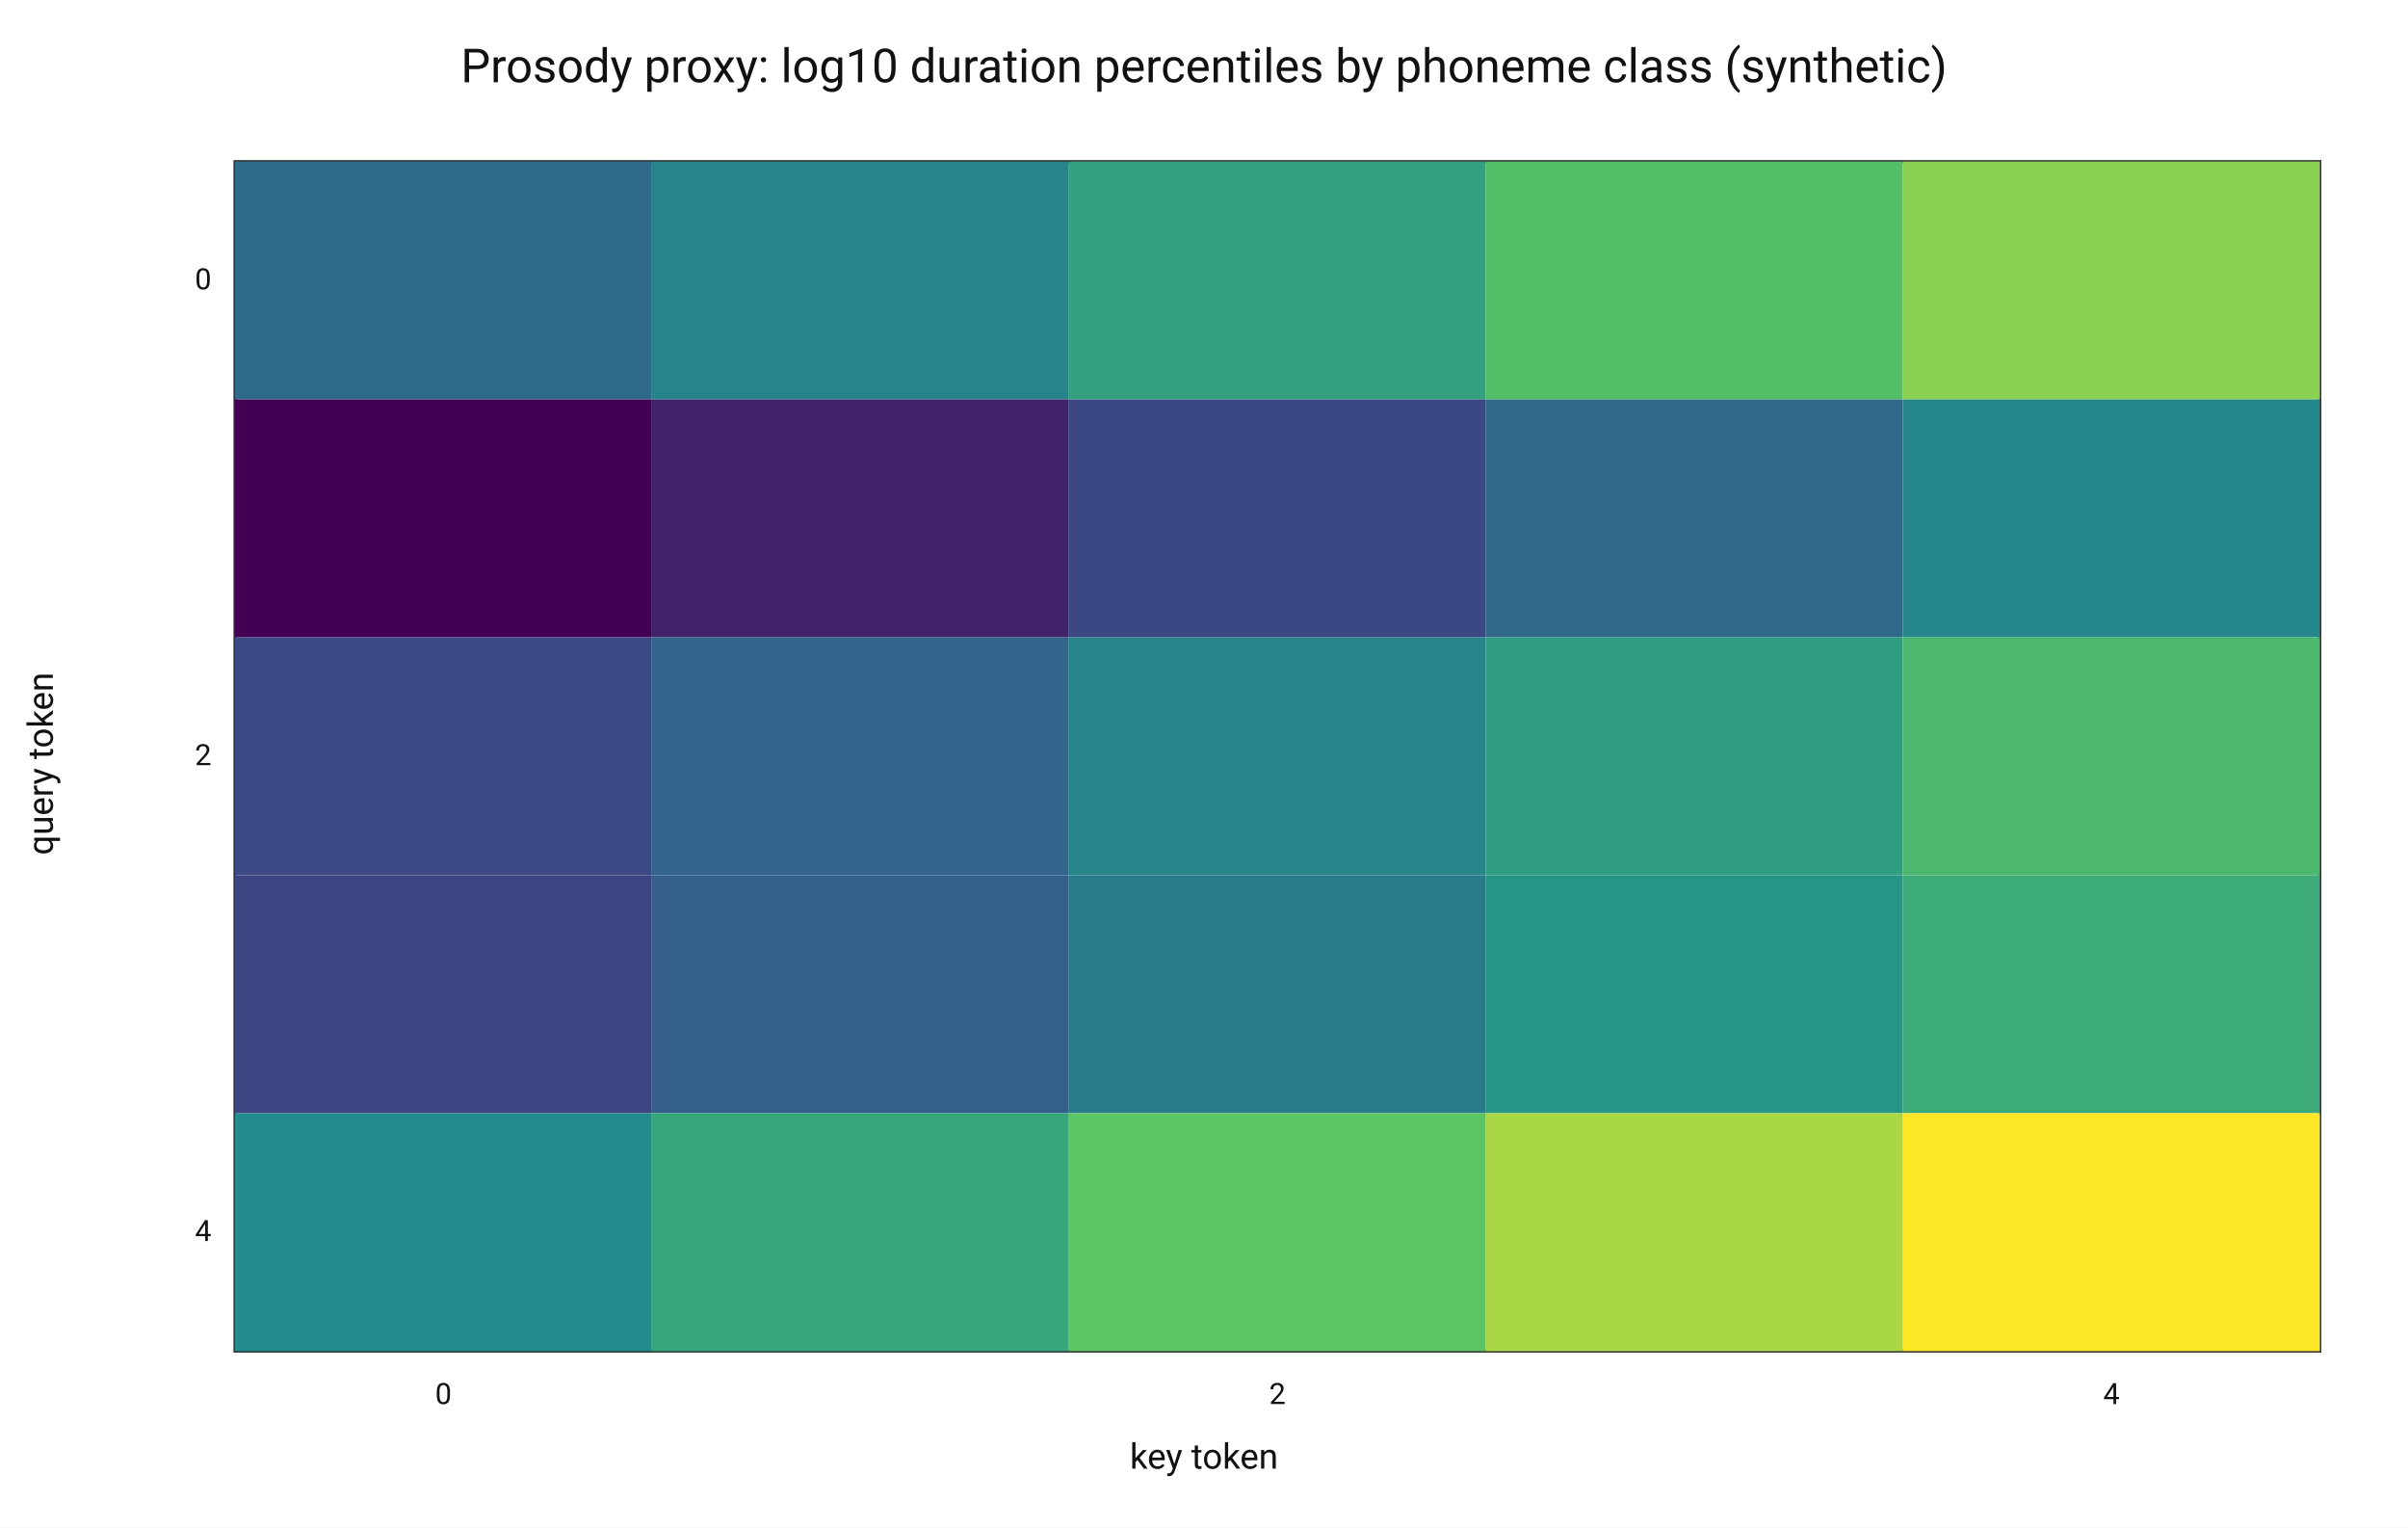
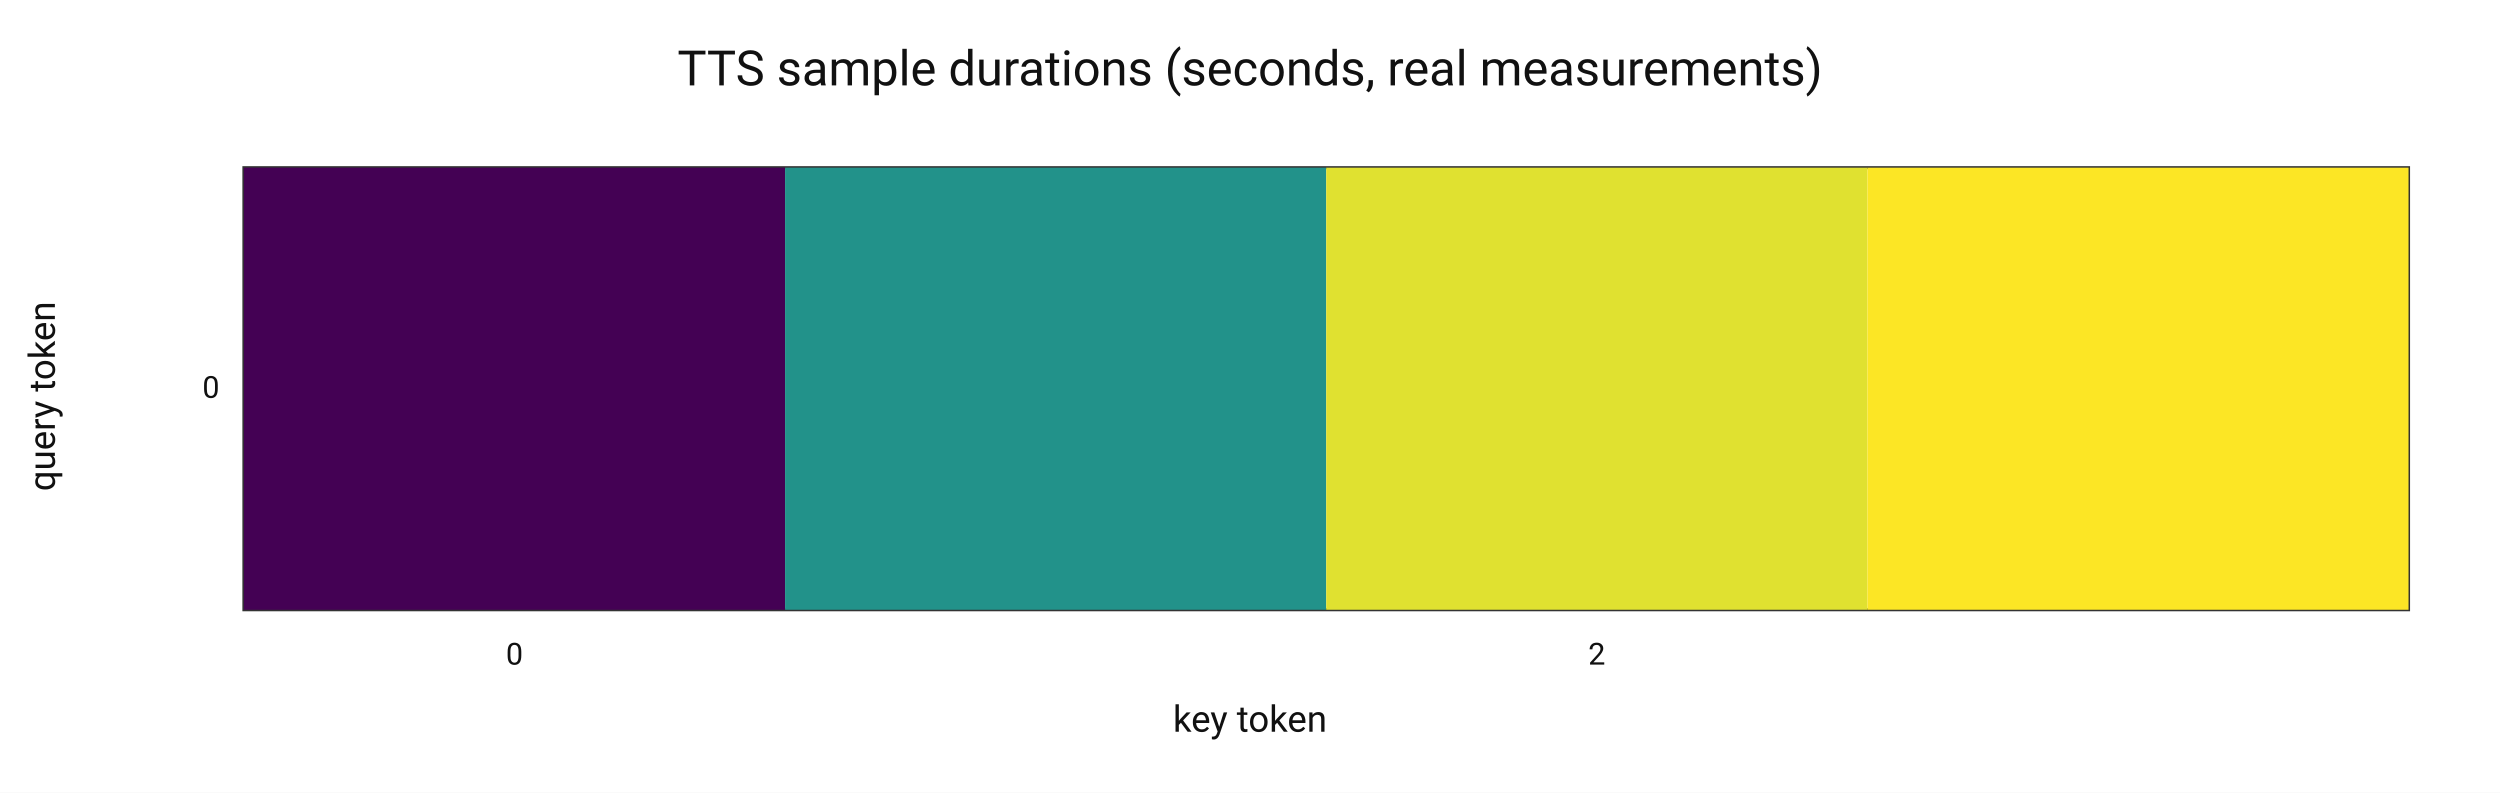
- <svg xmlns="http://www.w3.org/2000/svg" width="820" height="520" viewBox="0 0 820 520">
+ <svg xmlns="http://www.w3.org/2000/svg" width="820" height="260" viewBox="0 0 820 260">
  <rect x="0" y="0" width="100%" height="100%" fill="#ffffff" />
  <style>text{font-family: ui-sans-serif, system-ui, -apple-system, Segoe UI, Roboto, Helvetica, Arial; fill:#111}</style>
  <defs>
    <marker id="arrowhead" markerWidth="10" markerHeight="7" refX="9" refY="3.5" orient="auto">
      <polygon points="0 0, 10 3.5, 0 7" fill="#333" />
    </marker>
  </defs>
-   <text x="410.0" y="28" text-anchor="middle" font-size="16">Prosody proxy: log10 duration percentiles by phoneme class (synthetic)</text>
-   <rect x="80" y="55" width="710" height="405" fill="none" stroke="#333" />
-   <rect x="80" y="55" width="142" height="81" fill="rgb(48,106,139)" />
-   <rect x="222" y="55" width="142" height="81" fill="rgb(37,133,139)" />
-   <rect x="364" y="55" width="142" height="81" fill="rgb(51,161,127)" />
-   <rect x="506" y="55" width="142" height="81" fill="rgb(83,191,105)" />
-   <rect x="648" y="55" width="142" height="81" fill="rgb(136,209,81)" />
-   <rect x="80" y="136" width="142" height="81" fill="rgb(68,1,84)" />
-   <rect x="222" y="136" width="142" height="81" fill="rgb(64,34,106)" />
-   <rect x="364" y="136" width="142" height="81" fill="rgb(60,72,132)" />
-   <rect x="506" y="136" width="142" height="81" fill="rgb(49,105,139)" />
-   <rect x="648" y="136" width="142" height="81" fill="rgb(37,134,139)" />
-   <rect x="80" y="217" width="142" height="81" fill="rgb(59,74,134)" />
-   <rect x="222" y="217" width="142" height="81" fill="rgb(51,100,139)" />
-   <rect x="364" y="217" width="142" height="81" fill="rgb(38,132,139)" />
-   <rect x="506" y="217" width="142" height="81" fill="rgb(48,159,129)" />
-   <rect x="648" y="217" width="142" height="81" fill="rgb(76,184,110)" />
-   <rect x="80" y="298" width="142" height="81" fill="rgb(60,69,130)" />
-   <rect x="222" y="298" width="142" height="81" fill="rgb(52,96,139)" />
-   <rect x="364" y="298" width="142" height="81" fill="rgb(41,123,139)" />
-   <rect x="506" y="298" width="142" height="81" fill="rgb(38,149,136)" />
-   <rect x="648" y="298" width="142" height="81" fill="rgb(60,170,121)" />
-   <rect x="80" y="379" width="142" height="81" fill="rgb(35,139,139)" />
-   <rect x="222" y="379" width="142" height="81" fill="rgb(56,166,123)" />
-   <rect x="364" y="379" width="142" height="81" fill="rgb(91,198,99)" />
-   <rect x="506" y="379" width="142" height="81" fill="rgb(170,215,68)" />
-   <rect x="648" y="379" width="142" height="81" fill="rgb(252,230,37)" />
-   <text x="151" y="478" text-anchor="middle" font-size="10" fill="#444">0</text>
-   <text x="435" y="478" text-anchor="middle" font-size="10" fill="#444">2</text>
-   <text x="719" y="478" text-anchor="middle" font-size="10" fill="#444">4</text>
-   <text x="72" y="98.5" text-anchor="end" font-size="10" fill="#444">0</text>
-   <text x="72" y="260.5" text-anchor="end" font-size="10" fill="#444">2</text>
-   <text x="72" y="422.5" text-anchor="end" font-size="10" fill="#444">4</text>
-   <text x="410.0" y="500" text-anchor="middle" font-size="12" fill="#333">key token</text>
-   <text x="18" y="260.0" text-anchor="middle" font-size="12" fill="#333" transform="rotate(-90 18 260.0)">query token</text>
+   <text x="410.0" y="28" text-anchor="middle" font-size="16">TTS sample durations (seconds, real measurements)</text>
+   <rect x="80" y="55" width="710" height="145" fill="none" stroke="#333" />
+   <rect x="80" y="55" width="177.5" height="145" fill="rgb(68,1,84)" />
+   <rect x="257.5" y="55" width="177.5" height="145" fill="rgb(34,146,138)" />
+   <rect x="435" y="55" width="177.5" height="145" fill="rgb(224,225,48)" />
+   <rect x="612.5" y="55" width="177.5" height="145" fill="rgb(252,230,37)" />
+   <text x="168.75" y="218" text-anchor="middle" font-size="10" fill="#444">0</text>
+   <text x="523.75" y="218" text-anchor="middle" font-size="10" fill="#444">2</text>
+   <text x="72" y="130.5" text-anchor="end" font-size="10" fill="#444">0</text>
+   <text x="410.0" y="240" text-anchor="middle" font-size="12" fill="#333">key token</text>
+   <text x="18" y="130.0" text-anchor="middle" font-size="12" fill="#333" transform="rotate(-90 18 130.0)">query token</text>
</svg>
